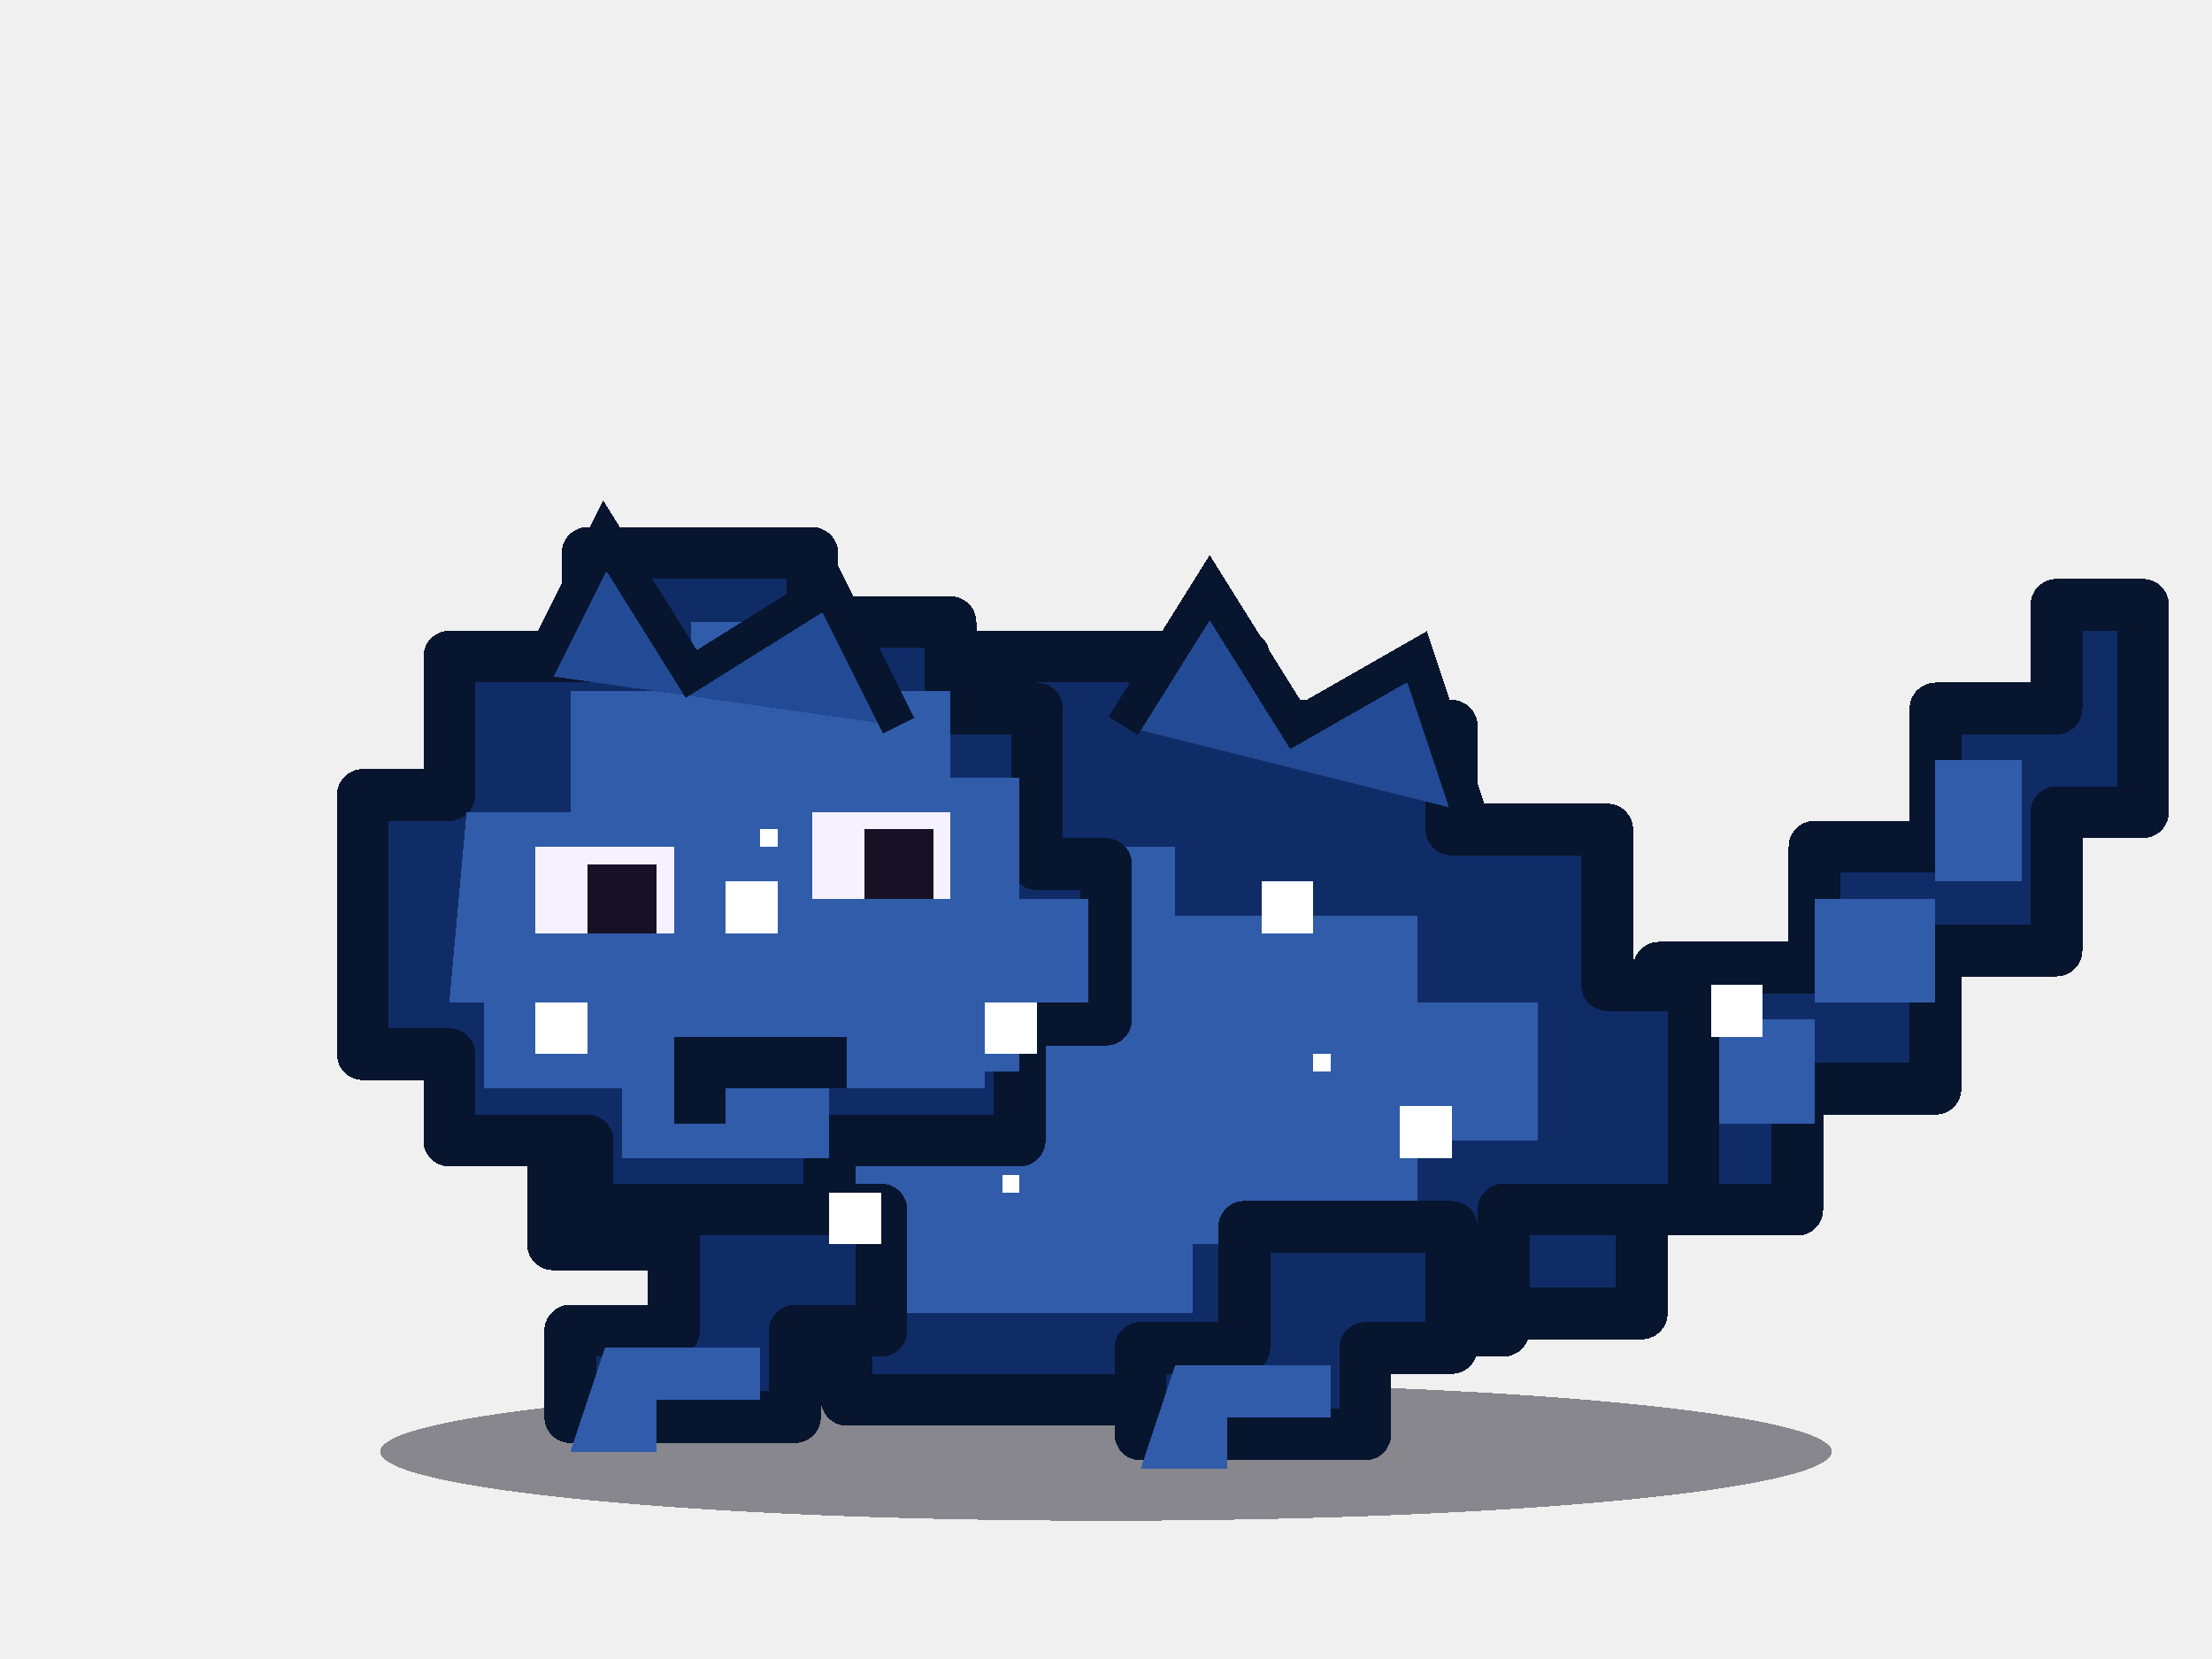
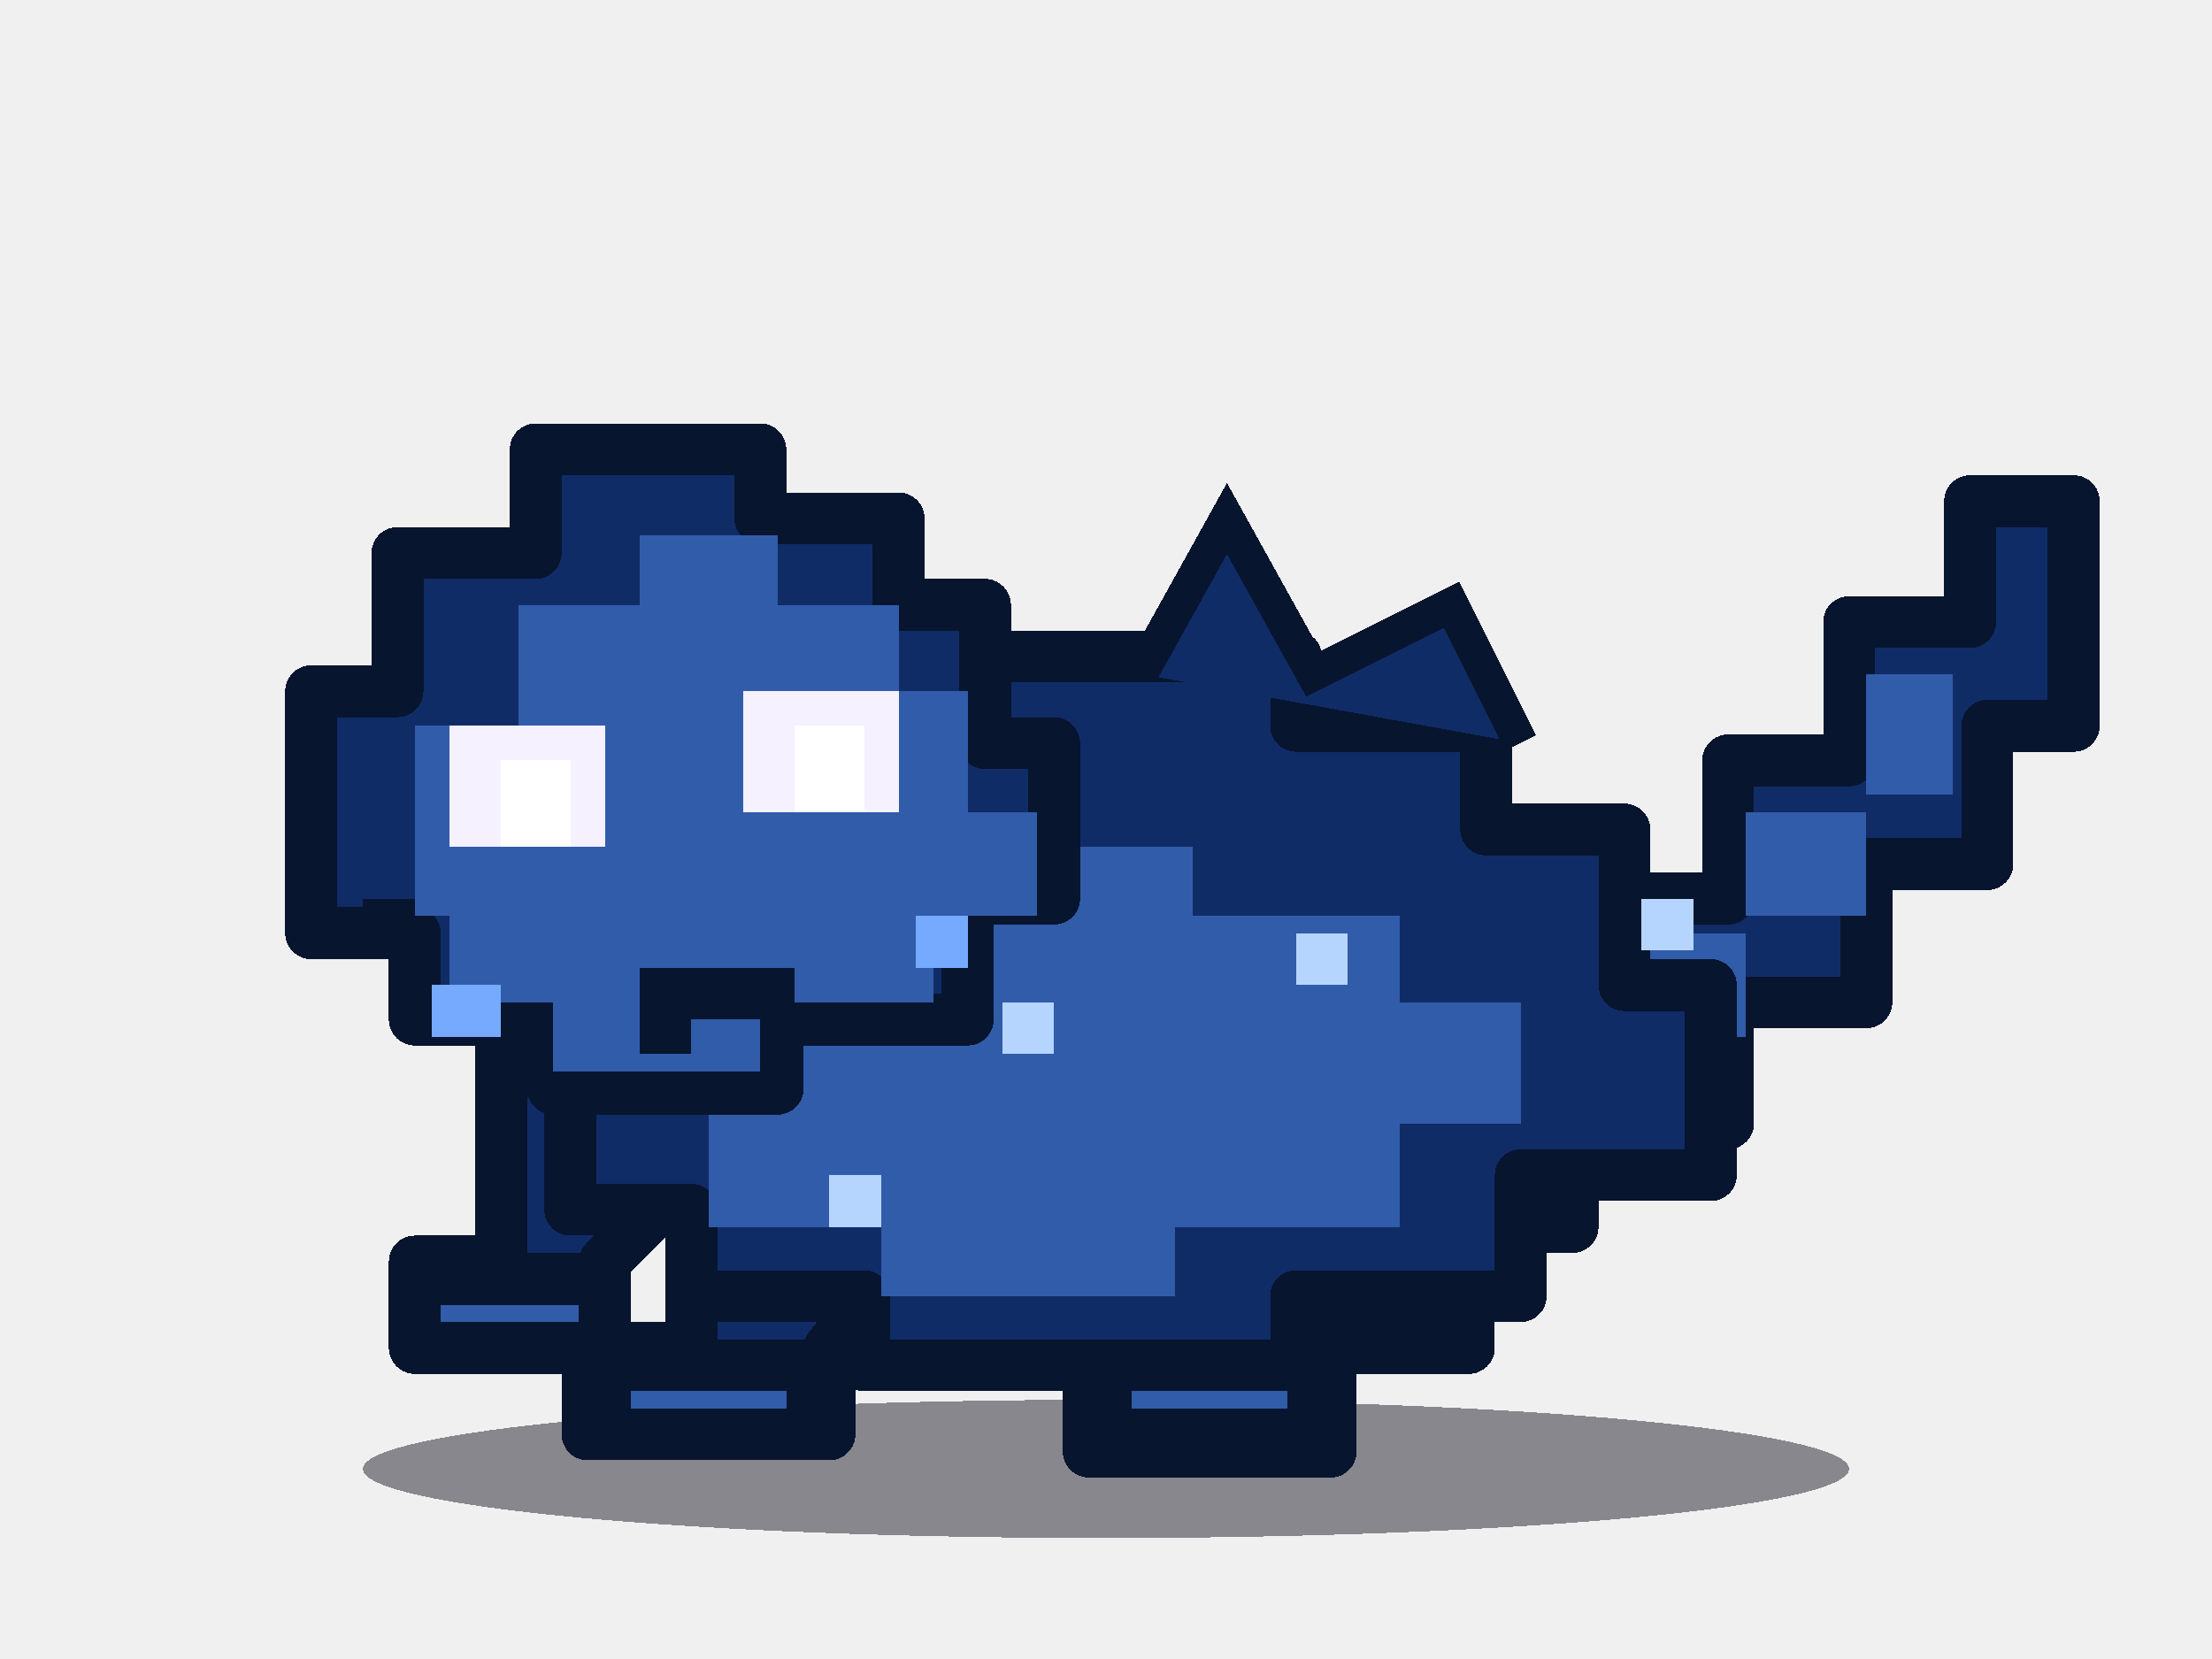
<svg xmlns="http://www.w3.org/2000/svg" viewBox="0 0 128 96" shape-rendering="crispEdges">
-   <ellipse cx="64" cy="84" rx="42" ry="4" fill="#080713" opacity=".45" />
-   <path d="M83 63h13v-7h9v-7h7v-8h7v-6h5v12h-5v8h-7v8h-8v7h-9v6H82z" fill="#102c67" stroke="#07152f" stroke-width="3" stroke-linejoin="round" />
-   <path d="M87 65h10v-6h8v-7h7v-8h5v7h-5v7h-7v7h-8v5h-8z" fill="#315caa" />
-   <path d="M32 59V49h9v-7h12v-4h19v4h12v6h9v9h5v13H87v7H74v4H49v-4H39v-5h-7v-8h-4v-5z" fill="#102c67" stroke="#07152f" stroke-width="3" stroke-linejoin="round" />
-   <path d="M42 54h12v-5h14v4h14v5h7v8h-7v6H69v4H50v-4H40v-7h-4v-6h6z" fill="#315caa" />
-   <path d="M39 70h12v7h-5v5H33v-5h6zM72 71h12v7h-5v5H66v-5h6z" fill="#102c67" stroke="#07152f" stroke-width="3" stroke-linejoin="round" />
-   <path d="M35 78h9v3h-6v3h-5zM68 79h9v3h-6v3h-5z" fill="#315caa" />
-   <path d="M21 55v-9h5v-8h8v-6h13v4h8v5h5v9h4v9h-5v7H48v4H34v-4h-8v-5h-5z" fill="#102c67" stroke="#07152f" stroke-width="3" stroke-linejoin="round" />
-   <path d="M27 47h6v-7h7v-4h8v4h7v5h4v7h4v6h-6v5H48v4H36v-4h-8v-5h-2z" fill="#315caa" />
-   <path d="M31 49h8v5h-8zM47 47h8v5h-8z" fill="#f5f1ff" />
-   <path d="M34 50h4v4h-4zM50 48h4v4h-4z" fill="#171126" />
-   <path d="M39 60h10v3h-7v2h-3z" fill="#07152f" />
-   <path d="M29 58h4v4h-4zM55 58h4v4h-4z" fill="#315caa" />
-   <path d="M31 39l4-8 5 8 8-5 4 8M65 42l5-8 5 8 7-4 3 9" fill="#234a94" stroke="#07152f" stroke-width="2" />
-   <g fill="#fff">
-     <path d="M42 51h3v3h-3zM57 58h3v3h-3zM73 51h3v3h-3zM81 64h3v3h-3zM48 69h3v3h-3zM99 57h3v3h-3zM31 58h3v3h-3z" />
-     <path d="M44 48h1v1h-1zM76 61h1v1h-1zM58 68h1v1h-1z" />
+   <ellipse cx="64" cy="85" rx="43" ry="4" fill="#080713" opacity=".45" />
+   <g stroke="#07152f" stroke-width="3" stroke-linejoin="round">
+     <path d="M78 59h13v-7h9v-8h7v-8h7v-7h6v13h-5v8h-7v8h-8v7h-9v6H78z" fill="#102c67" />
+     <path d="M83 60h10v-6h8v-7h7v-8h5v7h-5v7h-7v7h-8v5h-8z" fill="#315caa" stroke="none" />
  </g>
+   <g stroke="#07152f" stroke-width="3" stroke-linejoin="round">
+     <path d="M40 64h12v9l-4 5v5H34v-5h6z" fill="#102c67" />
+     <path d="M35 79h12v4H35z" fill="#315caa" />
+     <path d="M69 65h12v9l-4 5v5H63v-5h6z" fill="#102c67" />
+     <path d="M64 79h12v4H64z" fill="#315caa" />
+     <path d="M29 61h10v8l-4 4v5H24v-5h5z" fill="#102c67" />
+     <path d="M24 74h11v4H24z" fill="#315caa" />
+     <path d="M79 61h10v8l-4 4v5H74v-5h5z" fill="#102c67" />
+     <path d="M74 74h11v4H74z" fill="#315caa" />
+   </g>
+   <path d="M35 57V48h9v-6h13v-4h18v4h11v6h8v9h5v11H88v7H75v4H50v-4H40v-5h-7v-8h-4v-5z" fill="#102c67" stroke="#07152f" stroke-width="3" stroke-linejoin="round" />
+   <path d="M43 54h12v-5h14v4h12v5h7v7h-7v6H68v4H51v-4H41v-7h-4v-5h6z" fill="#315caa" />
+   <path d="M28 38l5-10 5 10 8-5 4 8M66 39l5-9 5 9 8-4 4 8" fill="#102c67" stroke="#07152f" stroke-width="2" />
+   <g fill="#b5d5ff">
+     <path d="M58 58h3v3h-3zM75 54h3v3h-3zM95 52h3v3h-3zM48 68h3v3h-3z" />
+   </g>
+   <path d="M32 51h10v9H32z" fill="#102c67" stroke="#07152f" stroke-width="2" />
+   <path d="M18 49v-9h5v-8h8v-6h13v4h8v5h5v8h4v9h-5v7H45v4H32v-4h-8v-5h-6z" fill="#102c67" stroke="#07152f" stroke-width="3" stroke-linejoin="round" />
+   <path d="M24 42h6v-7h7v-4h8v4h7v5h4v7h4v6h-6v5H44v4H32v-4h-6v-5h-2z" fill="#315caa" />
+   <path d="M26 42h9v7h-9zM43 40h9v7h-9z" fill="#f5f1ff" />
+   <path d="M29 44h4v5h-4zM46 42h4v5h-4z" fill="#ffffff" />
+   <path d="M21 52h3v3h-3zM37 56h9v3h-6v2h-3z" fill="#07152f" />
+   <path d="M25 57h4v3h-4zM53 53h3v3h-3z" fill="#76aaff" />
</svg>
